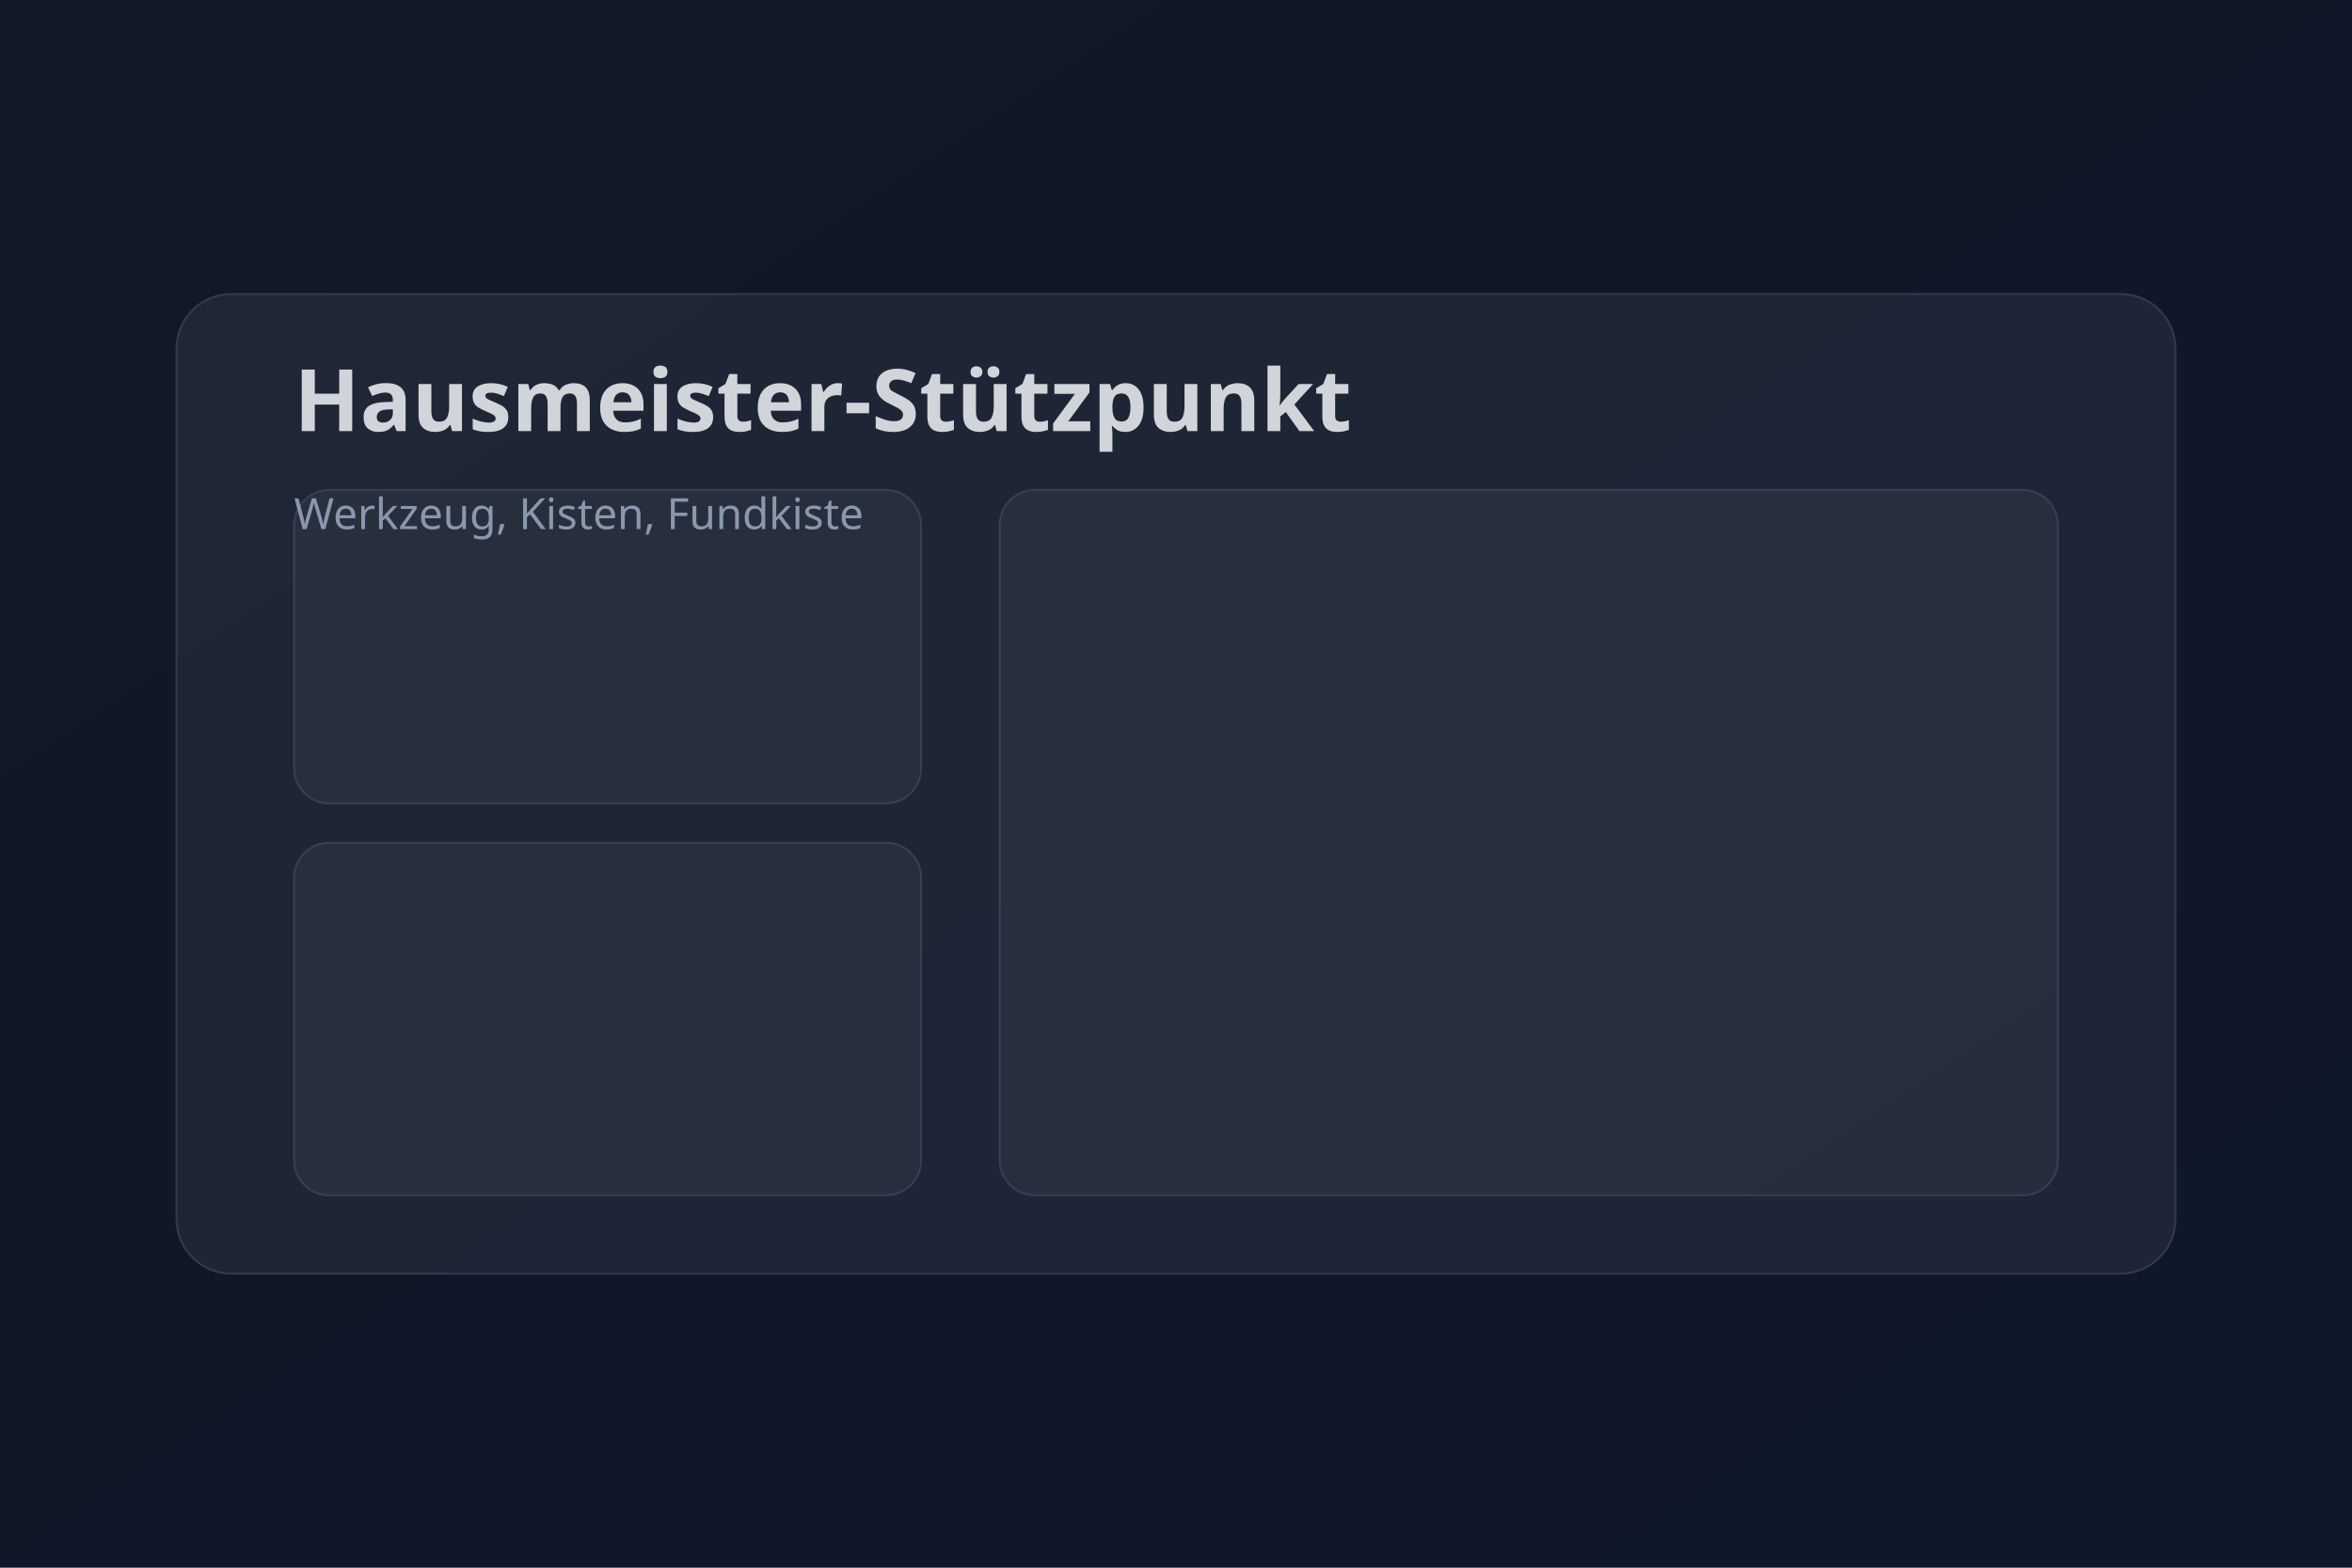
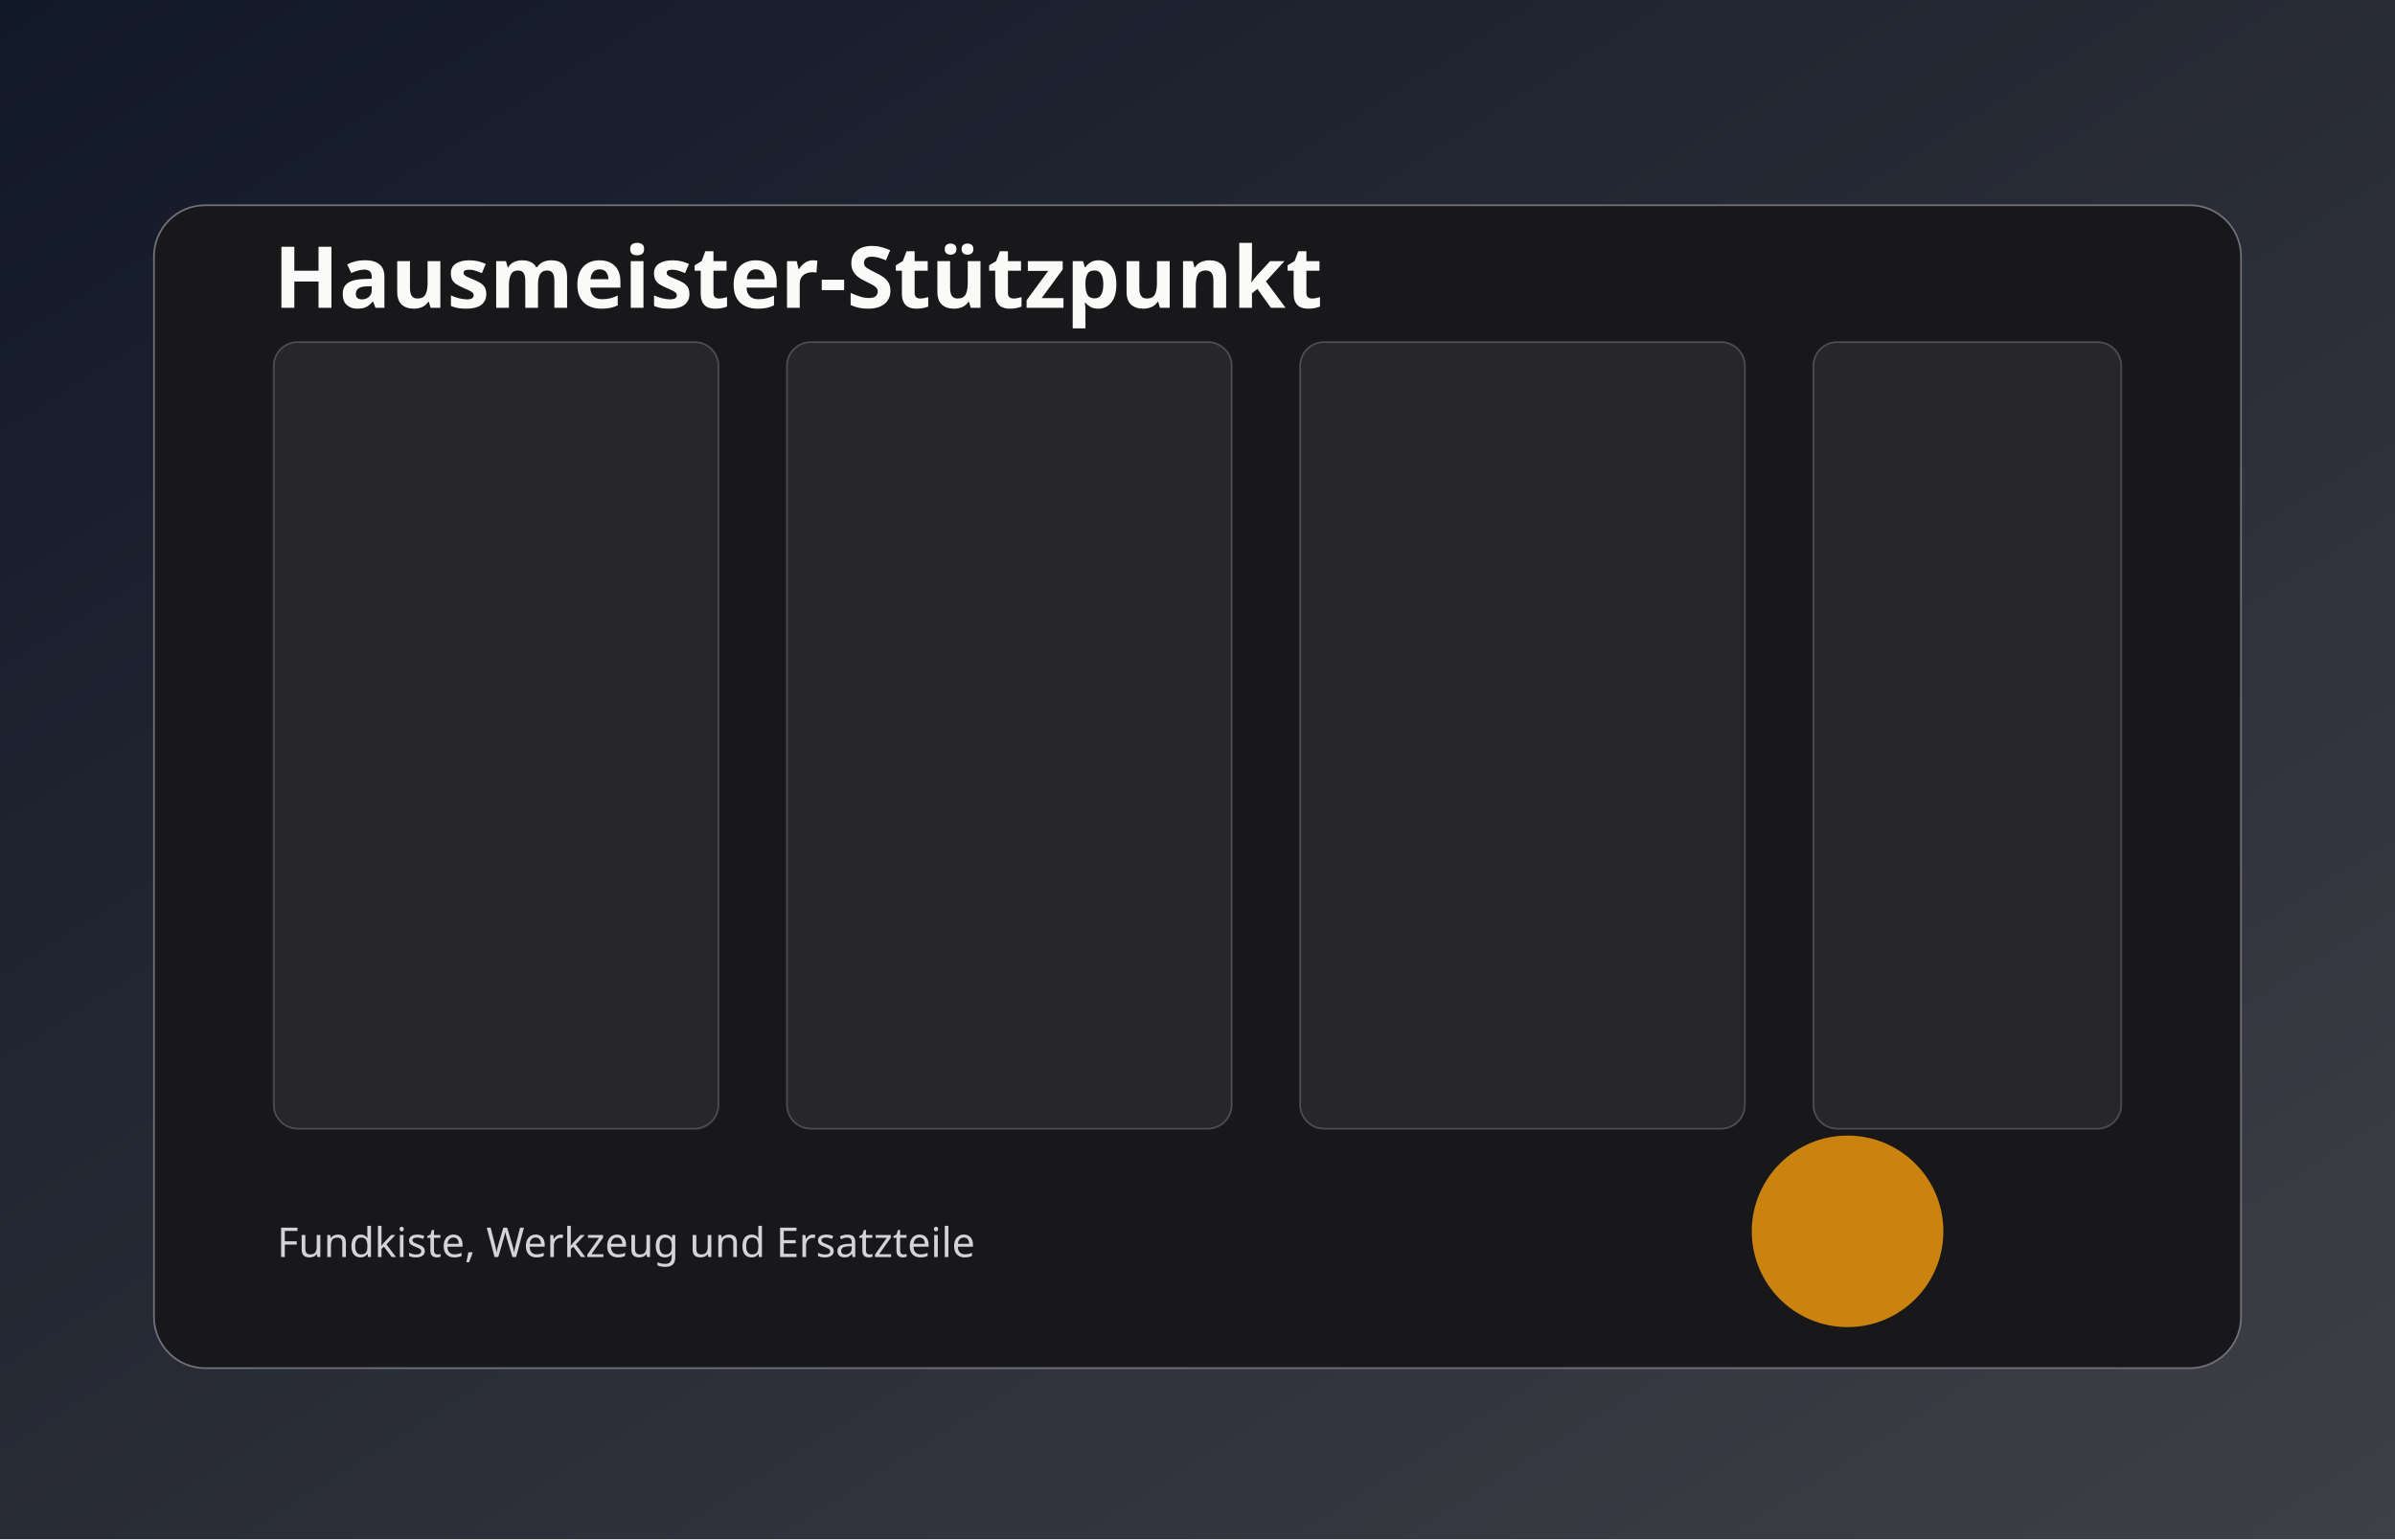
- <svg xmlns="http://www.w3.org/2000/svg" width="1200" height="800" viewBox="0 0 1200 800">
+ <svg xmlns="http://www.w3.org/2000/svg" width="1400" height="900" viewBox="0 0 1400 900">
  <defs>
-     <linearGradient id="g" x1="0" y1="0" x2="1" y2="1">
+     <linearGradient id="bg" x1="0" y1="0" x2="1" y2="1">
      <stop offset="0" stop-color="#111827" />
-       <stop offset="1" stop-color="#0f172a" />
+       <stop offset="1" stop-color="#3f3f46" />
    </linearGradient>
  </defs>
-   <rect width="1200" height="800" fill="url(#g)" />
-   <rect x="90" y="150" width="1020" height="500" rx="28" fill="rgba(255,255,255,0.06)" stroke="rgba(255,255,255,0.12)" />
-   <g fill="rgba(255,255,255,0.04)" stroke="rgba(255,255,255,0.10)">
-     <rect x="150" y="250" width="320" height="160" rx="18" />
-     <rect x="150" y="430" width="320" height="180" rx="18" />
-     <rect x="510" y="250" width="540" height="360" rx="18" />
+   <rect width="1400" height="900" fill="url(#bg)" />
+   <rect x="90" y="120" width="1220" height="680" rx="30" fill="#18181b" stroke="#71717a" />
+   <g fill="#27272a" stroke="#a1a1aa" stroke-opacity=".35">
+     <rect x="160" y="200" width="260" height="460" rx="14" />
+     <rect x="460" y="200" width="260" height="460" rx="14" />
+     <rect x="760" y="200" width="260" height="460" rx="14" />
+     <rect x="1060" y="200" width="180" height="460" rx="14" />
  </g>
-   <text x="150" y="220" fill="rgba(229,231,235,0.9)" font-size="44" font-family="system-ui" font-weight="700">Hausmeister‑Stützpunkt</text>
-   <text x="150" y="270" fill="rgba(148,163,184,0.9)" font-size="22" font-family="system-ui">Werkzeug, Kisten, Fundkiste</text>
+   <circle cx="1080" cy="720" r="56" fill="#f59e0b" opacity=".8" />
+   <text x="160" y="180" fill="#fafaf9" font-size="50" font-family="system-ui" font-weight="800">Hausmeister‑Stützpunkt</text>
+   <text x="162" y="735" fill="#d4d4d8" font-size="24" font-family="system-ui">Fundkiste, Werkzeug und Ersatzteile</text>
</svg>
